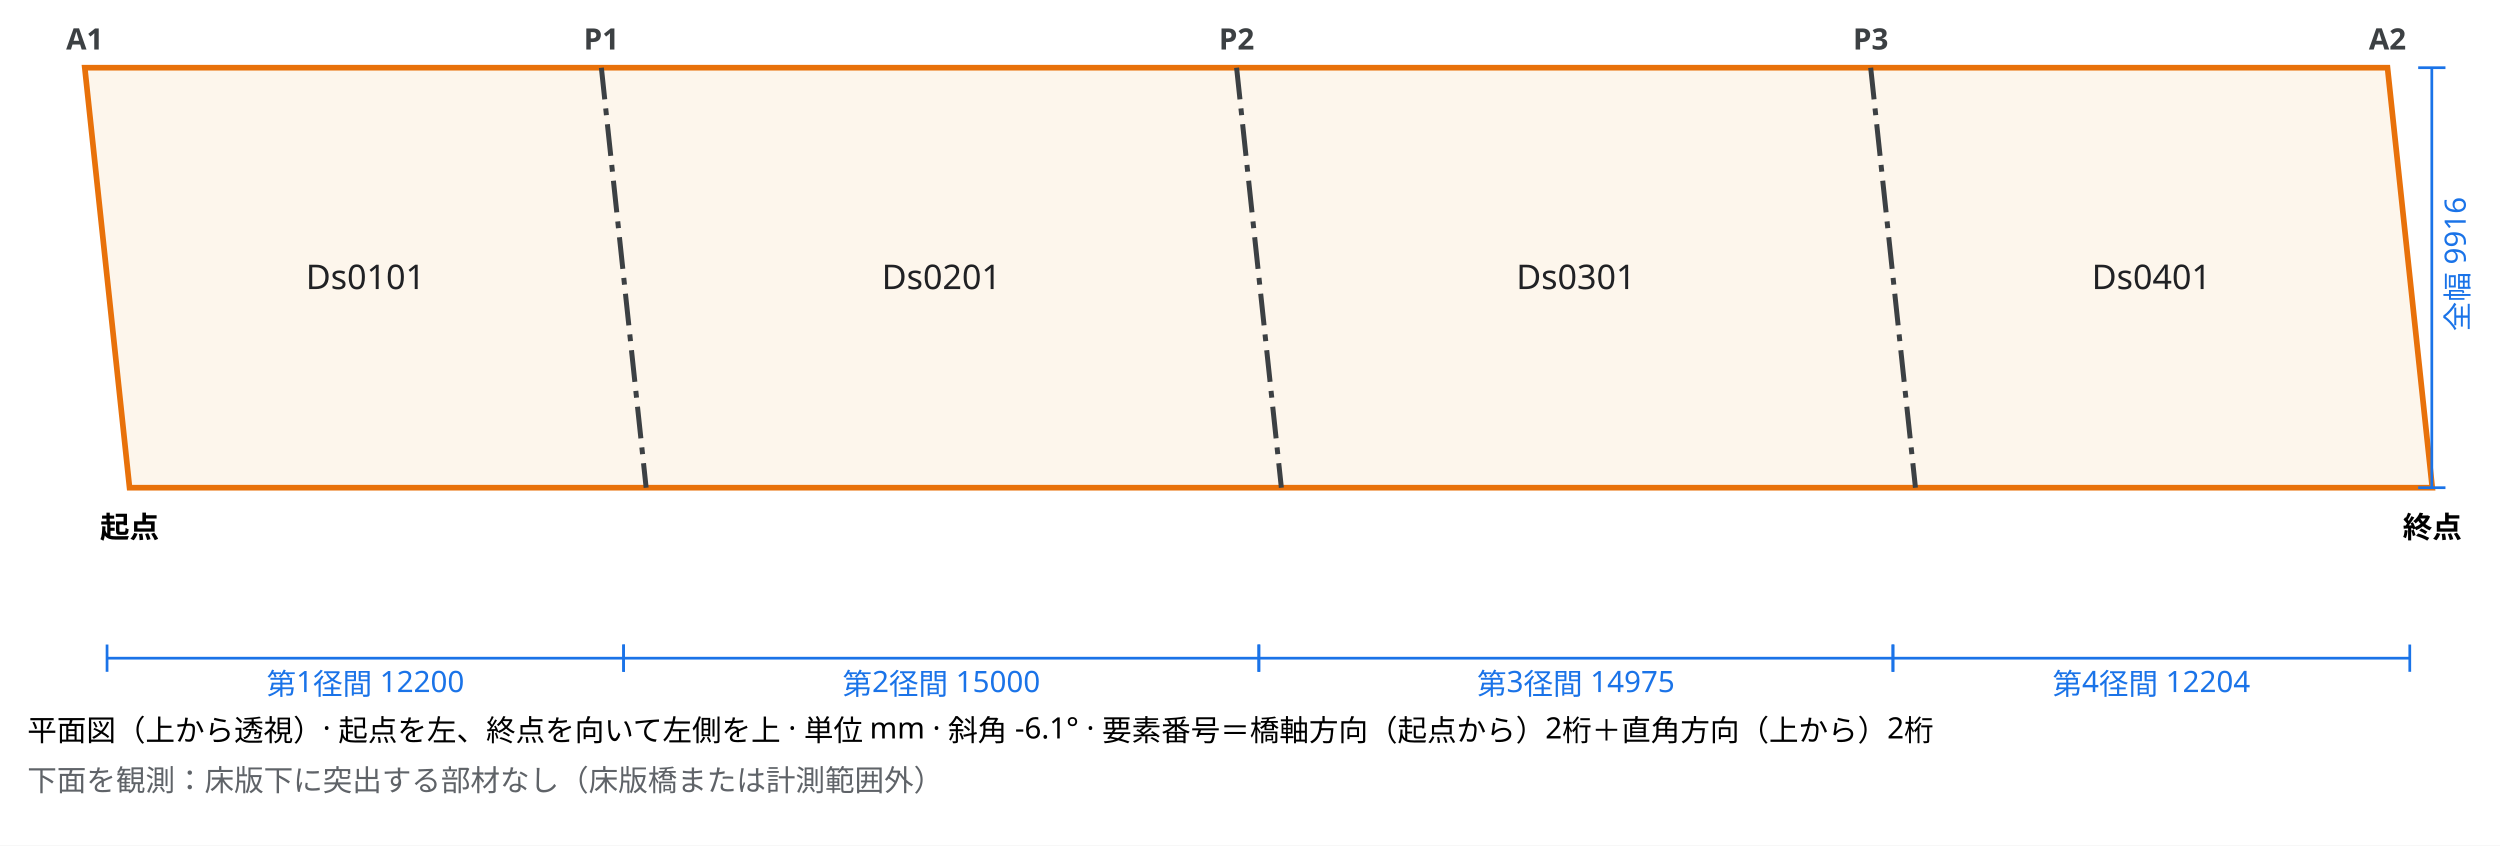
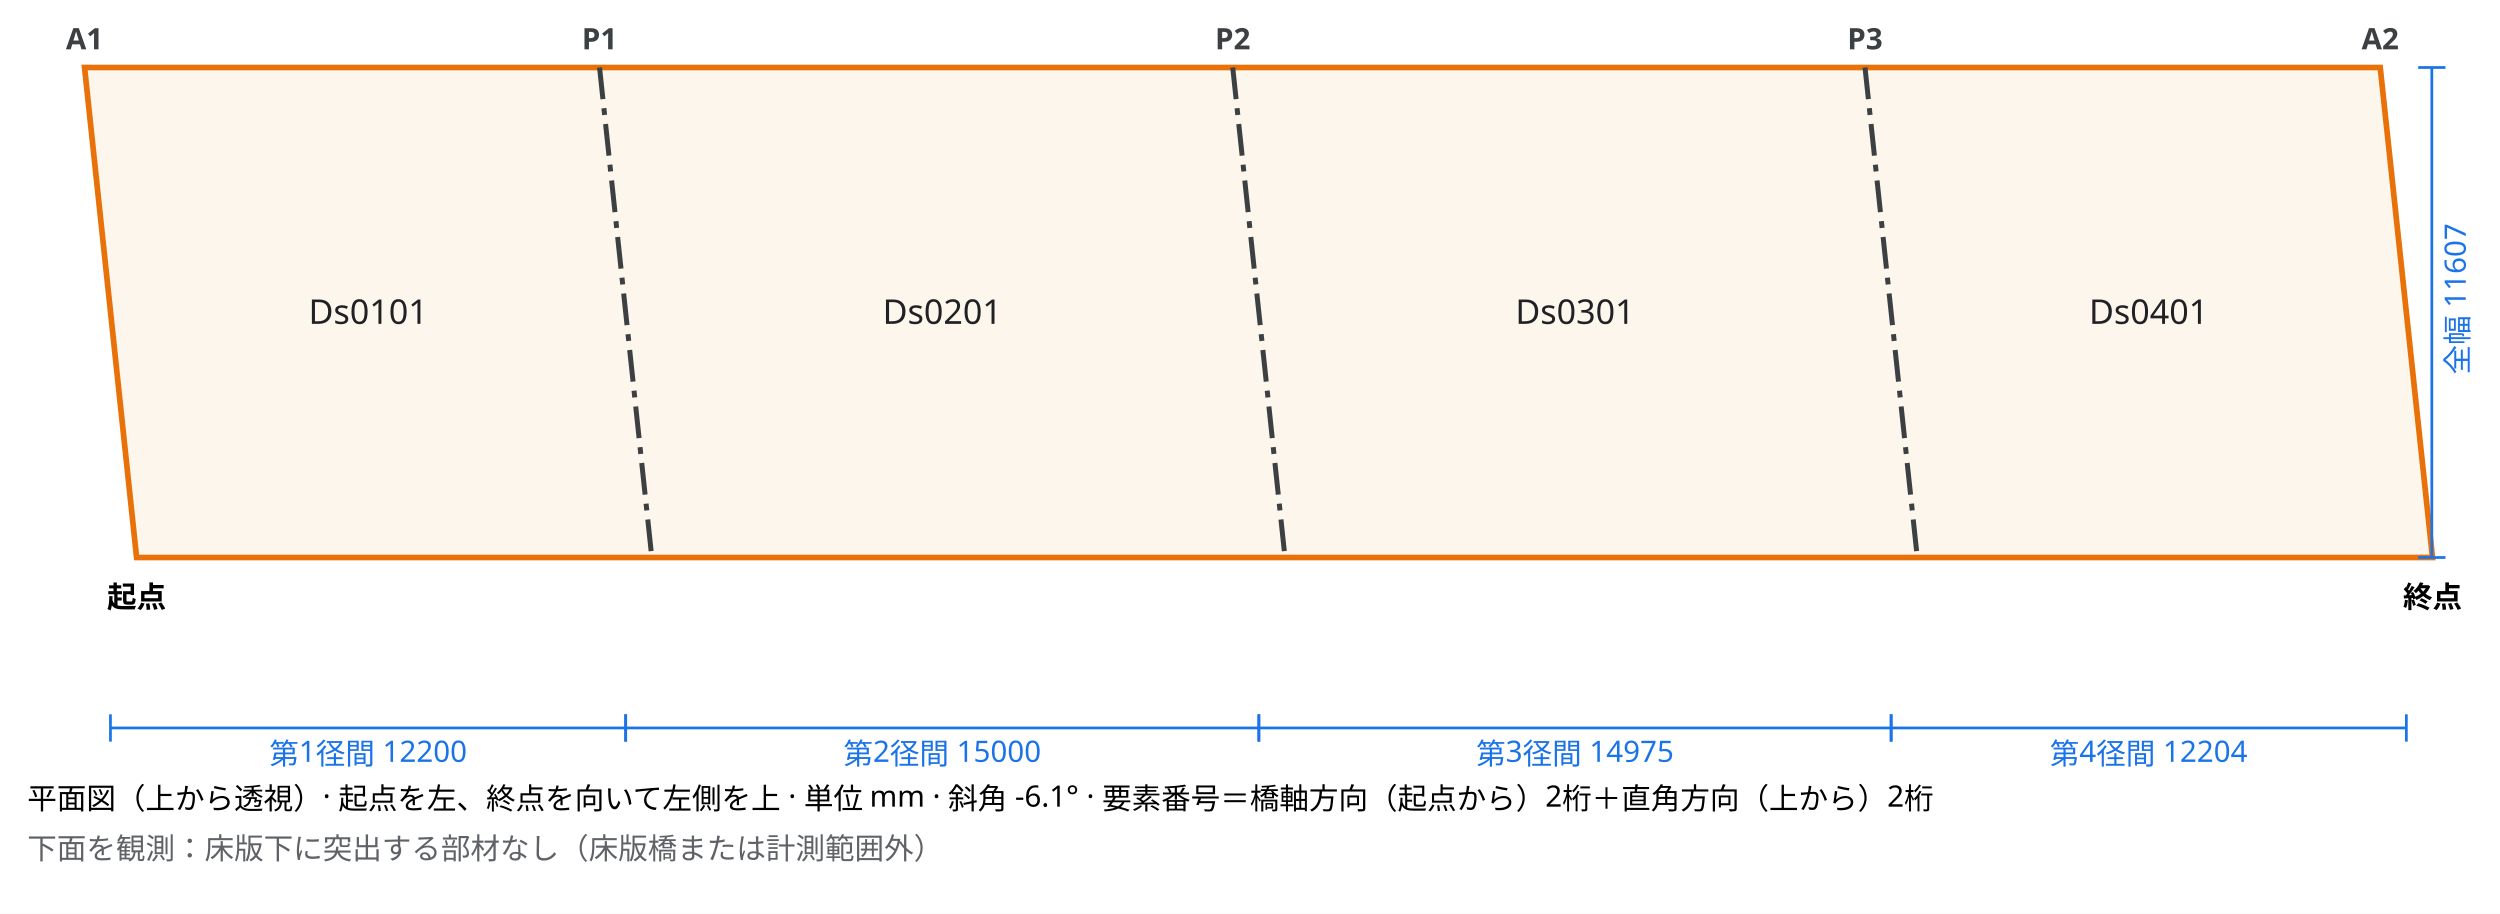
- <svg xmlns="http://www.w3.org/2000/svg" viewBox="0 0 1100 372" font-family="sans-serif" font-size="13">
+ <svg xmlns="http://www.w3.org/2000/svg" viewBox="0 0 1100 402" font-family="sans-serif" font-size="13">
  <defs>
    <marker id="t" viewBox="0 0 2 10" refX="1" refY="5" markerWidth="2" markerHeight="10" orient="auto">
      <path d="M1 0V10" stroke="#1a73e8" />
    </marker>
  </defs>
  <rect width="100%" height="100%" fill="white" />
-   <polygon points="37.3,29.8 1050.5,29.8 1070.2,214.6 57.0,214.6" fill="#fdf6ec" stroke="#e8710a" stroke-width="2.5" />
-   <line x1="264.6" y1="29.8" x2="284.3" y2="214.6" stroke="#3c4043" stroke-width="2.2" stroke-dasharray="14 4 3 4" />
-   <text x="264.6" y="21.8" text-anchor="middle" font-weight="bold" fill="#3c4043">P1</text>
-   <line x1="544.1" y1="29.8" x2="563.8" y2="214.6" stroke="#3c4043" stroke-width="2.2" stroke-dasharray="14 4 3 4" />
-   <text x="544.1" y="21.8" text-anchor="middle" font-weight="bold" fill="#3c4043">P2</text>
-   <line x1="823.1" y1="29.8" x2="842.8" y2="214.6" stroke="#3c4043" stroke-width="2.2" stroke-dasharray="14 4 3 4" />
-   <text x="823.1" y="21.8" text-anchor="middle" font-weight="bold" fill="#3c4043">P3</text>
-   <text x="37.3" y="21.8" text-anchor="middle" font-weight="bold" fill="#3c4043">A1</text>
-   <text x="1050.5" y="21.8" text-anchor="middle" font-weight="bold" fill="#3c4043">A2</text>
-   <text x="160.8" y="127.2" text-anchor="middle" font-size="15" fill="#202124">Ds0101</text>
-   <text x="414.2" y="127.2" text-anchor="middle" font-size="15" fill="#202124">Ds0201</text>
-   <text x="693.4" y="127.2" text-anchor="middle" font-size="15" fill="#202124">Ds0301</text>
-   <text x="946.6" y="127.2" text-anchor="middle" font-size="15" fill="#202124">Ds0401</text>
-   <line x1="47.1" y1="-10.2" x2="1060.3" y2="-10.2" stroke="#1a73e8" stroke-width="1.2" marker-start="url(#t)" marker-end="url(#t)" />
-   <text x="553.7" y="-16.2" text-anchor="middle" fill="#1a73e8">橋長方向 床版長（中心線） 54379</text>
-   <line x1="1070.0" y1="29.8" x2="1070.0" y2="214.6" stroke="#1a73e8" stroke-width="1.2" marker-start="url(#t)" marker-end="url(#t)" />
-   <text x="1086.0" y="116.2" text-anchor="middle" fill="#1a73e8" transform="rotate(-90 1086.0 116.2)">全幅 9916</text>
-   <line x1="47.1" y1="289.6" x2="274.4" y2="289.6" stroke="#1a73e8" stroke-width="1.2" marker-start="url(#t)" marker-end="url(#t)" />
-   <text x="160.8" y="305.6" text-anchor="middle" fill="#1a73e8">第1径間 12200</text>
-   <line x1="274.4" y1="289.6" x2="553.9" y2="289.6" stroke="#1a73e8" stroke-width="1.2" marker-start="url(#t)" marker-end="url(#t)" />
-   <text x="414.2" y="305.6" text-anchor="middle" fill="#1a73e8">第2径間 15000</text>
-   <line x1="553.9" y1="289.6" x2="832.9" y2="289.6" stroke="#1a73e8" stroke-width="1.2" marker-start="url(#t)" marker-end="url(#t)" />
-   <text x="693.4" y="305.6" text-anchor="middle" fill="#1a73e8">第3径間 14975</text>
-   <line x1="832.9" y1="289.6" x2="1060.3" y2="289.6" stroke="#1a73e8" stroke-width="1.2" marker-start="url(#t)" marker-end="url(#t)" />
-   <text x="946.6" y="305.6" text-anchor="middle" fill="#1a73e8">第4径間 12204</text>
-   <text x="57.0" y="236.6" text-anchor="middle" font-weight="bold">起点</text>
-   <text x="1070.2" y="236.6" text-anchor="middle" font-weight="bold">終点</text>
-   <text x="12" y="326">平面図（上から透視）· 起点を左、終点を向いて左側を上 · 単位 mm · 斜角 -6.1° · 要素番号＝橋軸方向（起点から）2桁＋直角方向（上から）2桁</text>
-   <text x="12" y="348" fill="#5f6368">下面を観測：床版下に突出する部材なし（床版橋または計測範囲外）</text>
+   <polygon points="37.2,29.7 1047.3,29.7 1070.3,245.3 60.1,245.3" fill="#fdf6ec" stroke="#e8710a" stroke-width="2.5" />
+   <line x1="263.8" y1="29.7" x2="286.8" y2="245.3" stroke="#3c4043" stroke-width="2.2" stroke-dasharray="14 4 3 4" />
+   <text x="263.8" y="21.7" text-anchor="middle" font-weight="bold" fill="#3c4043">P1</text>
+   <line x1="542.4" y1="29.7" x2="565.4" y2="245.3" stroke="#3c4043" stroke-width="2.2" stroke-dasharray="14 4 3 4" />
+   <text x="542.4" y="21.7" text-anchor="middle" font-weight="bold" fill="#3c4043">P2</text>
+   <line x1="820.6" y1="29.7" x2="843.6" y2="245.3" stroke="#3c4043" stroke-width="2.2" stroke-dasharray="14 4 3 4" />
+   <text x="820.6" y="21.7" text-anchor="middle" font-weight="bold" fill="#3c4043">P3</text>
+   <text x="37.2" y="21.7" text-anchor="middle" font-weight="bold" fill="#3c4043">A1</text>
+   <text x="1047.3" y="21.7" text-anchor="middle" font-weight="bold" fill="#3c4043">A2</text>
+   <text x="162.0" y="142.5" text-anchor="middle" font-size="15" fill="#202124">Ds0101</text>
+   <text x="414.6" y="142.5" text-anchor="middle" font-size="15" fill="#202124">Ds0201</text>
+   <text x="693.0" y="142.5" text-anchor="middle" font-size="15" fill="#202124">Ds0301</text>
+   <text x="945.4" y="142.5" text-anchor="middle" font-size="15" fill="#202124">Ds0401</text>
+   <line x1="48.6" y1="-10.3" x2="1058.8" y2="-10.3" stroke="#1a73e8" stroke-width="1.2" marker-start="url(#t)" marker-end="url(#t)" />
+   <text x="553.7" y="-16.3" text-anchor="middle" fill="#1a73e8">橋長方向 床版長（中心線） 54379</text>
+   <line x1="1070.0" y1="29.7" x2="1070.0" y2="245.3" stroke="#1a73e8" stroke-width="1.2" marker-start="url(#t)" marker-end="url(#t)" />
+   <text x="1086.0" y="131.5" text-anchor="middle" fill="#1a73e8" transform="rotate(-90 1086.0 131.5)">全幅 11607</text>
+   <line x1="48.6" y1="320.3" x2="275.3" y2="320.3" stroke="#1a73e8" stroke-width="1.2" marker-start="url(#t)" marker-end="url(#t)" />
+   <text x="162.0" y="336.3" text-anchor="middle" fill="#1a73e8">第1径間 12200</text>
+   <line x1="275.3" y1="320.3" x2="553.9" y2="320.3" stroke="#1a73e8" stroke-width="1.2" marker-start="url(#t)" marker-end="url(#t)" />
+   <text x="414.6" y="336.3" text-anchor="middle" fill="#1a73e8">第2径間 15000</text>
+   <line x1="553.9" y1="320.3" x2="832.1" y2="320.3" stroke="#1a73e8" stroke-width="1.2" marker-start="url(#t)" marker-end="url(#t)" />
+   <text x="693.0" y="336.3" text-anchor="middle" fill="#1a73e8">第3径間 14975</text>
+   <line x1="832.1" y1="320.3" x2="1058.8" y2="320.3" stroke="#1a73e8" stroke-width="1.2" marker-start="url(#t)" marker-end="url(#t)" />
+   <text x="945.4" y="336.3" text-anchor="middle" fill="#1a73e8">第4径間 12204</text>
+   <text x="60.1" y="267.3" text-anchor="middle" font-weight="bold">起点</text>
+   <text x="1070.3" y="267.3" text-anchor="middle" font-weight="bold">終点</text>
+   <text x="12" y="356">平面図（上から透視）· 起点を左、終点を向いて左側を上 · 単位 mm · 斜角 -6.1° · 要素番号＝橋軸方向（起点から）2桁＋直角方向（上から）2桁</text>
+   <text x="12" y="378" fill="#5f6368">下面を観測：床版下に突出する部材なし（床版橋または計測範囲外）</text>
</svg>
